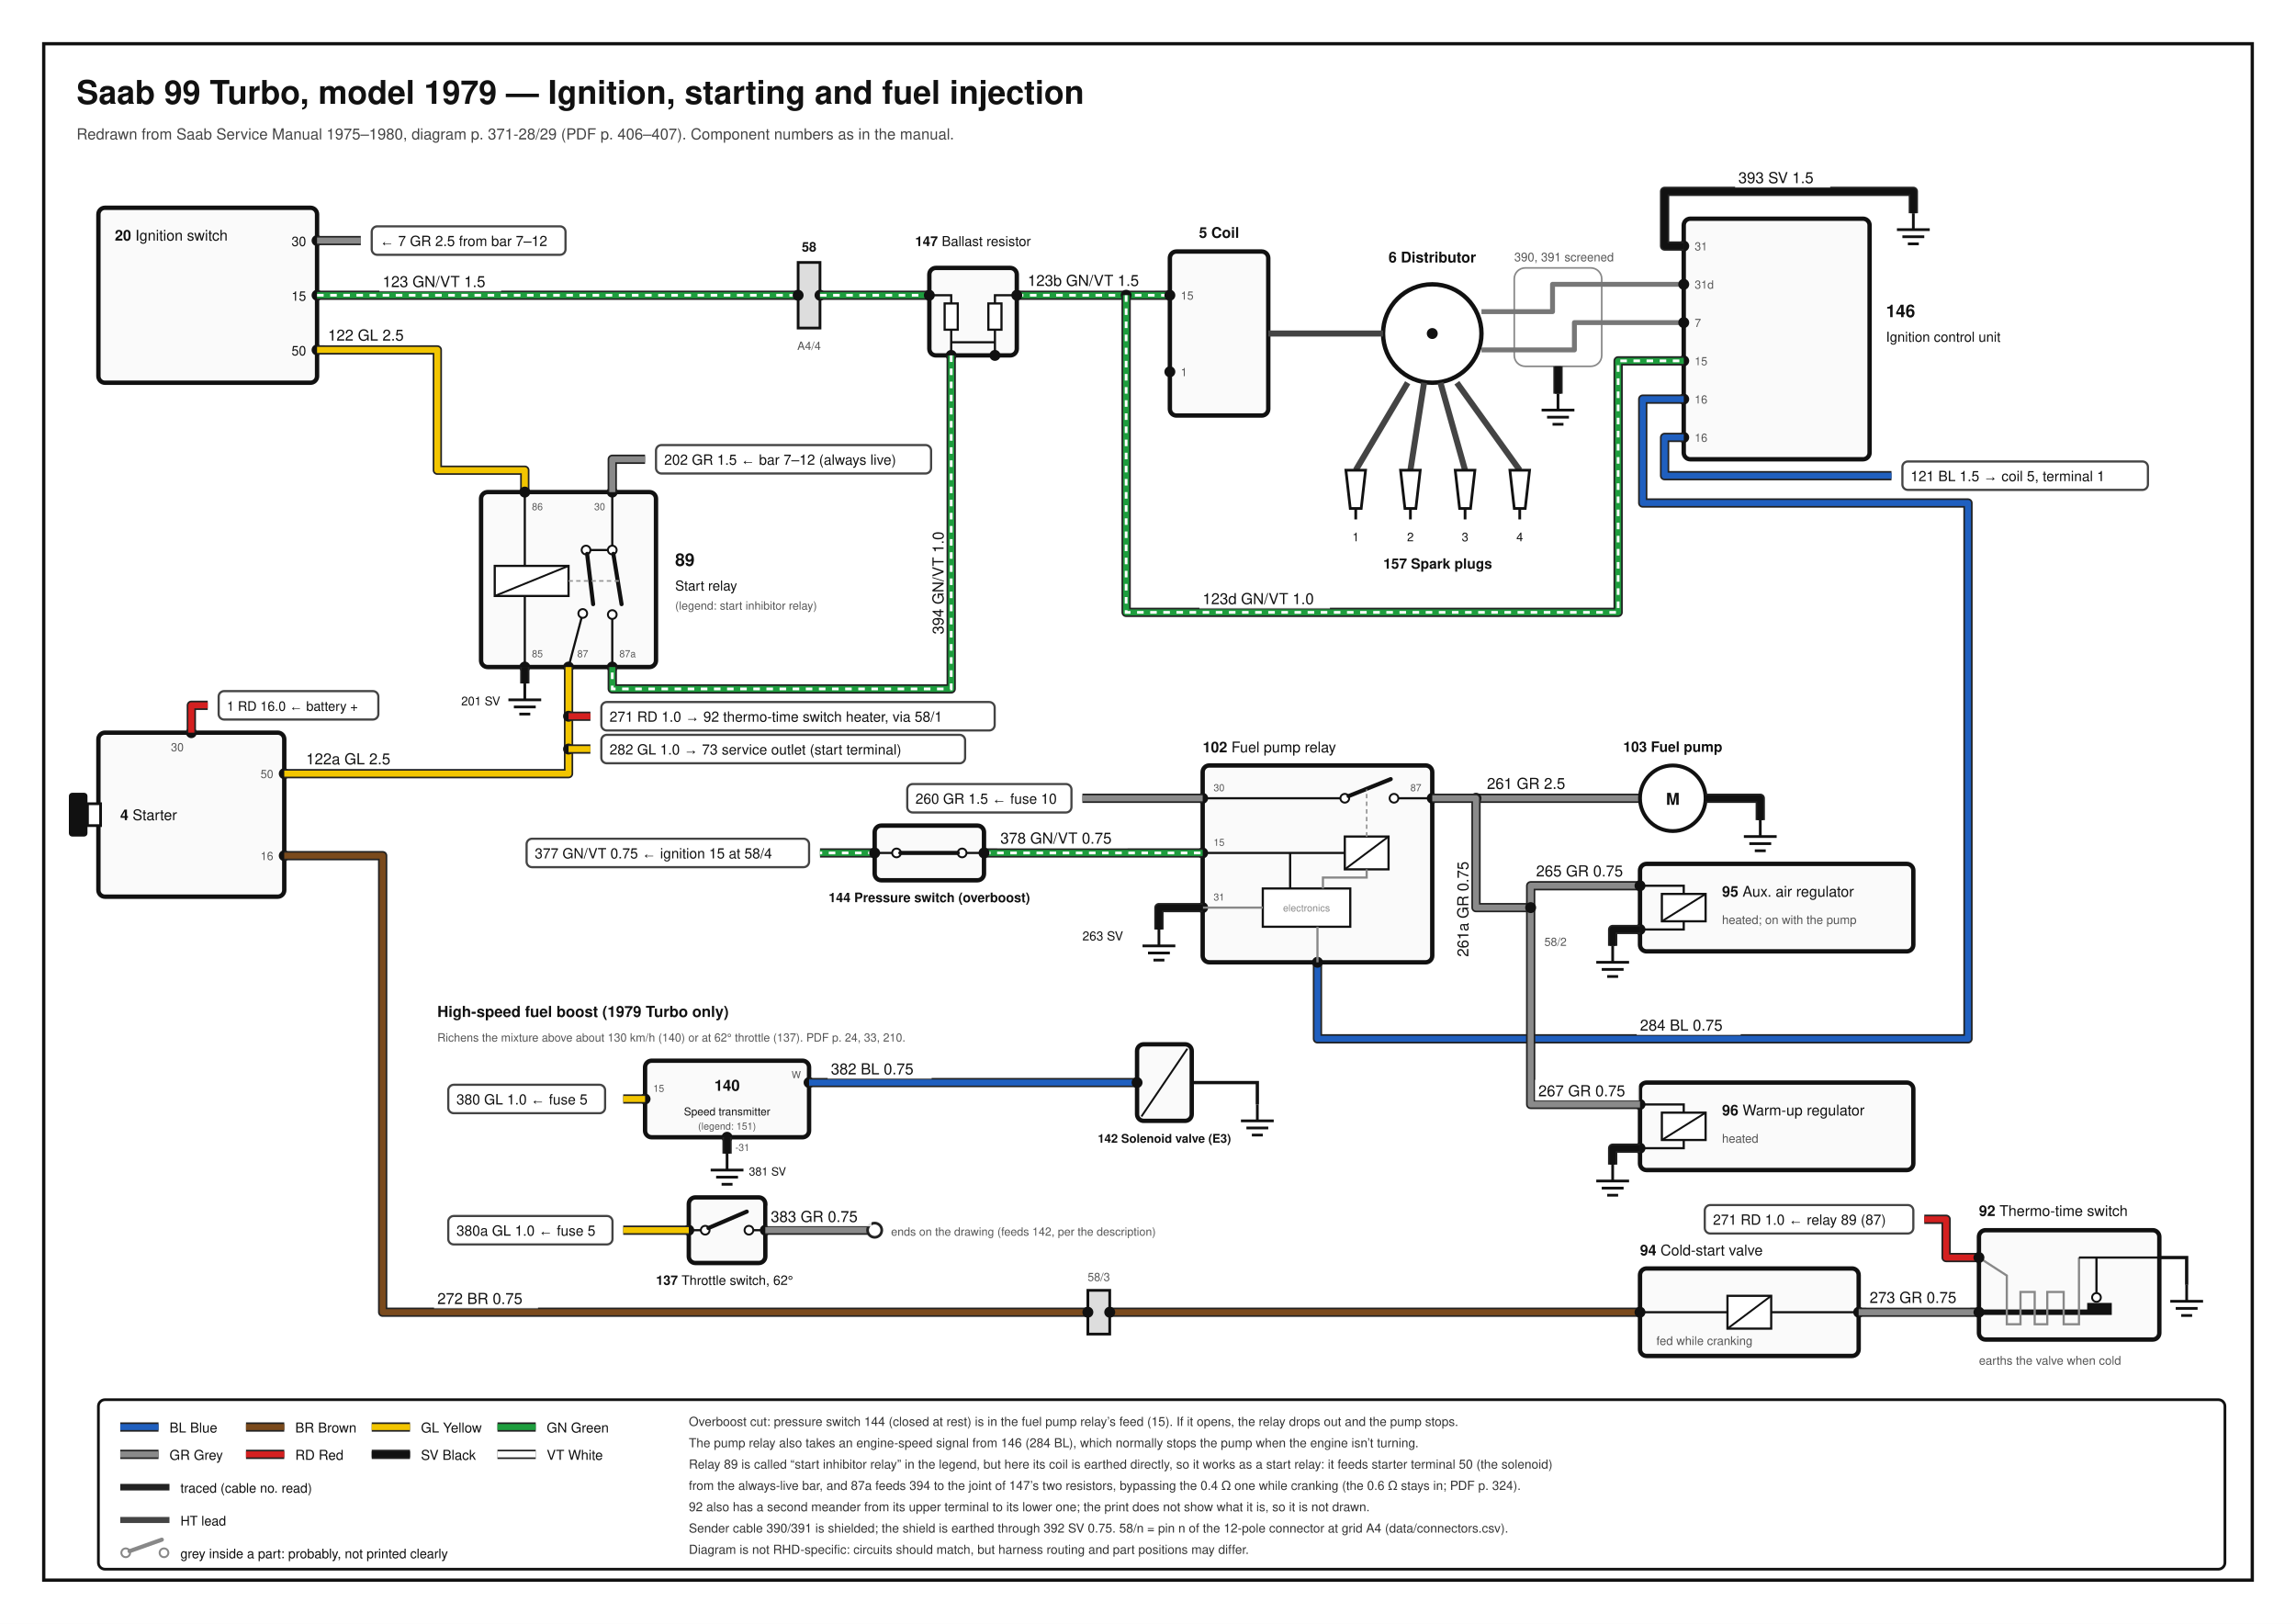
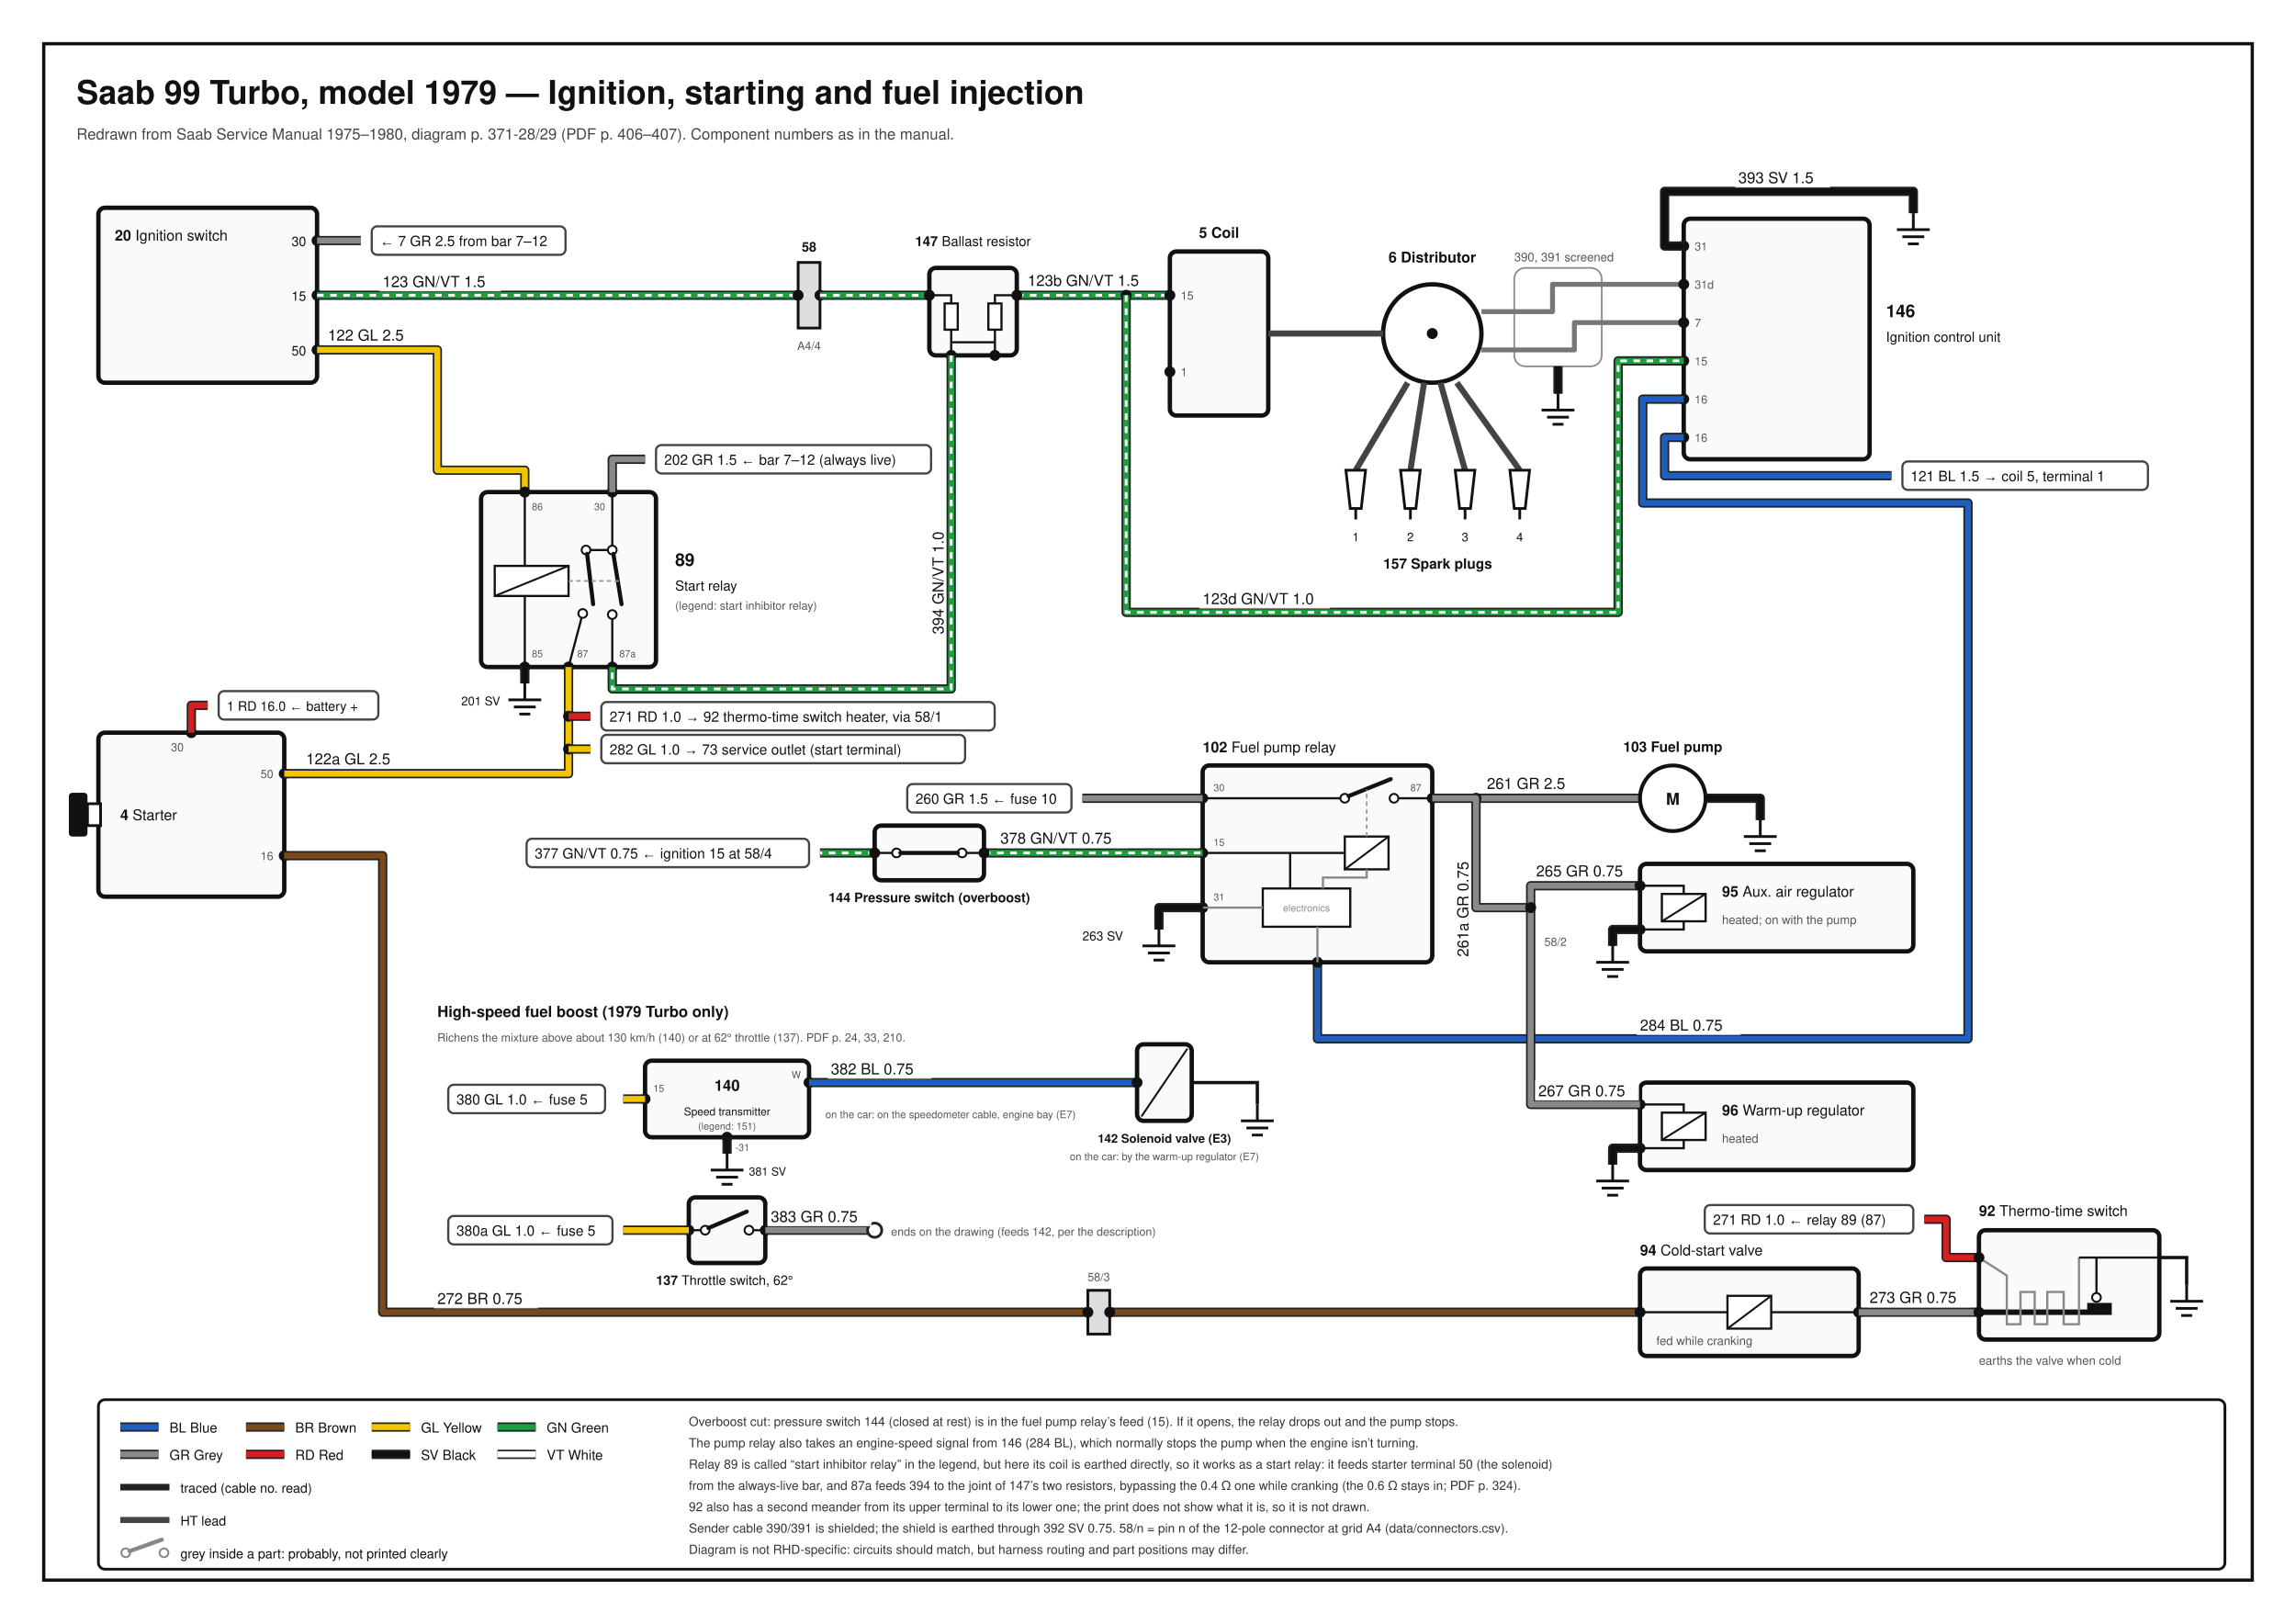
<svg xmlns="http://www.w3.org/2000/svg" width="420mm" height="297mm" viewBox="0 0 420 297" font-family="Helvetica, Arial, sans-serif">
  <rect width="420" height="297" fill="#fff" />
  <rect x="8" y="8" width="404" height="281" fill="none" stroke="#111" stroke-width=".6" />
  <text x="14" y="19" font-size="6" text-anchor="start" font-weight="bold" fill="#111">Saab 99 Turbo, model 1979 — Ignition, starting and fuel injection</text>
  <text x="14" y="25.5" font-size="2.8" text-anchor="start" font-weight="normal" fill="#444">Redrawn from Saab Service Manual 1975–1980, diagram p. 371-28/29 (PDF p. 406–407). Component numbers as in the manual.</text>
  <rect x="18" y="38" width="40" height="32" rx="1.2" fill="#fafafa" stroke="#111" stroke-width="0.8" />
  <text x="21" y="44" font-size="2.7" text-anchor="start" font-weight="normal" fill="#111">
    <tspan font-weight="bold">20</tspan> Ignition switch</text>
  <circle cx="58" cy="44" r="1.0" fill="#111" />
  <text x="56" y="45" font-size="2.4" text-anchor="end" font-weight="normal" fill="#111">30</text>
  <circle cx="58" cy="54" r="1.0" fill="#111" />
  <text x="56" y="55" font-size="2.4" text-anchor="end" font-weight="normal" fill="#111">15</text>
  <circle cx="58" cy="64" r="1.0" fill="#111" />
  <text x="56" y="65" font-size="2.4" text-anchor="end" font-weight="normal" fill="#111">50</text>
  <path d="M58,44 L66,44" fill="none" stroke="#222" stroke-width="1.7" stroke-linejoin="round" />
  <path d="M58,44 L66,44" fill="none" stroke="#8a8a8a" stroke-width="1.1" stroke-linejoin="round" />
  <rect x="68" y="41.4" width="35.448" height="5.2" rx="1" fill="#fff" stroke="#444" stroke-width=".4" />
  <text x="69.5" y="45" font-size="2.6" text-anchor="start" font-weight="normal" fill="#111">
    <tspan font-family="Arial">←</tspan> 7 GR 2.5 from bar 7–12</text>
  <path d="M58,54 L146,54" fill="none" stroke="#222" stroke-width="1.7" stroke-linejoin="round" />
  <path d="M58,54 L146,54" fill="none" stroke="#1e9e3e" stroke-width="1.1" stroke-linejoin="round" />
  <path d="M58,54 L146,54" fill="none" stroke="#ffffff" stroke-width="0.5" stroke-dasharray="1.2 1.2" />
  <rect x="69.4" y="49.5" width="22.26" height="3.8" fill="#fff" opacity=".85" />
  <text x="70" y="52.5" font-size="2.8" text-anchor="start" font-weight="normal" fill="#111">123 GN/VT 1.5</text>
  <path d="M58,64 L80,64 L80,86 L96,86 L96,90" fill="none" stroke="#222" stroke-width="1.7" stroke-linejoin="round" />
  <path d="M58,64 L80,64 L80,86 L96,86 L96,90" fill="none" stroke="#f2c500" stroke-width="1.1" stroke-linejoin="round" />
  <rect x="59.4" y="59.3" width="17.4" height="3.8" fill="#fff" opacity=".85" />
  <text x="60" y="62.3" font-size="2.8" text-anchor="start" font-weight="normal" fill="#111">122 GL 2.5</text>
  <rect x="18" y="134" width="34" height="30" rx="1.2" fill="#fafafa" stroke="#111" stroke-width="0.8" />
  <text x="22" y="150" font-size="2.7" text-anchor="start" font-weight="normal" fill="#111">
    <tspan font-weight="bold">4</tspan> Starter</text>
  <rect x="16" y="147" width="2.4" height="4" fill="#fff" stroke="#111" stroke-width=".5" />
  <rect x="12.6" y="145" width="3.4" height="8" rx=".6" fill="#111" />
  <circle cx="35" cy="134" r="1.0" fill="#111" />
  <text x="33.6" y="137.4" font-size="2.1" text-anchor="end" font-weight="normal" fill="#555">30</text>
  <circle cx="52" cy="141.5" r="1.0" fill="#111" />
  <text x="50" y="142.3" font-size="2.1" text-anchor="end" font-weight="normal" fill="#555">50</text>
  <circle cx="52" cy="156.5" r="1.0" fill="#111" />
  <text x="50" y="157.3" font-size="2.1" text-anchor="end" font-weight="normal" fill="#555">16</text>
  <path d="M35,134 L35,129 L38,129" fill="none" stroke="#222" stroke-width="1.7" stroke-linejoin="round" />
  <path d="M35,134 L35,129 L38,129" fill="none" stroke="#d42020" stroke-width="1.1" stroke-linejoin="round" />
  <rect x="40" y="126.4" width="29.208" height="5.2" rx="1" fill="#fff" stroke="#444" stroke-width=".4" />
  <text x="41.5" y="130" font-size="2.4" text-anchor="start" font-weight="normal" fill="#111">1 RD 16.0 <tspan font-family="Arial">←</tspan> battery +</text>
  <rect x="88" y="90" width="32" height="32" rx="1.2" fill="#fafafa" stroke="#111" stroke-width="0.8" />
  <text x="123.5" y="103.5" font-size="3.2" text-anchor="start" font-weight="bold" fill="#111">89</text>
  <text x="123.5" y="108" font-size="2.5" text-anchor="start" font-weight="normal" fill="#111">Start relay</text>
  <text x="123.5" y="111.5" font-size="2.1" text-anchor="start" font-weight="normal" fill="#555">(legend: start inhibitor relay)</text>
  <circle cx="96" cy="90" r="1.0" fill="#111" />
  <text x="97.3" y="93.3" font-size="1.8" text-anchor="start" font-weight="normal" fill="#555">86</text>
  <circle cx="112" cy="90" r="1.0" fill="#111" />
  <text x="110.7" y="93.3" font-size="1.8" text-anchor="end" font-weight="normal" fill="#555">30</text>
  <circle cx="96" cy="122" r="1.0" fill="#111" />
  <text x="97.3" y="120.2" font-size="1.8" text-anchor="start" font-weight="normal" fill="#555">85</text>
  <circle cx="104" cy="122" r="1.0" fill="#111" />
  <text x="105.6" y="120.2" font-size="1.8" text-anchor="start" font-weight="normal" fill="#555">87</text>
  <circle cx="112" cy="122" r="1.0" fill="#111" />
  <text x="113.3" y="120.2" font-size="1.8" text-anchor="start" font-weight="normal" fill="#555">87a</text>
  <rect x="90.5" y="103.5" width="13.5" height="5.5" fill="#fff" stroke="#111" stroke-width=".4" />
  <path d="M90.5,109 L104,103.5" stroke="#111" stroke-width=".35" />
  <path d="M96,90 L96,103.5" fill="none" stroke="#111" stroke-width=".4" />
  <path d="M96,109 L96,122" fill="none" stroke="#111" stroke-width=".4" />
  <circle cx="107.2" cy="100.6" r=".8" fill="#fff" stroke="#111" stroke-width=".35" />
  <circle cx="112" cy="100.6" r=".8" fill="#fff" stroke="#111" stroke-width=".35" />
  <path d="M112,90 L112,99.8" fill="none" stroke="#111" stroke-width=".4" />
  <path d="M108,100.6 L111.2,100.6" fill="none" stroke="#111" stroke-width=".4" />
  <circle cx="106.6" cy="112.2" r=".8" fill="#fff" stroke="#111" stroke-width=".35" />
  <circle cx="112" cy="112.4" r=".8" fill="#fff" stroke="#111" stroke-width=".35" />
  <path d="M106.39,112.97 L104,122" fill="none" stroke="#111" stroke-width=".4" />
  <path d="M112,113.2 L112,122" fill="none" stroke="#111" stroke-width=".4" />
  <path d="M107.4,101.3 L108.5,110.5" stroke="#111" stroke-width=".75" stroke-linecap="round" />
  <path d="M112.2,101.3 L113.7,110.5" stroke="#111" stroke-width=".75" stroke-linecap="round" />
  <path d="M104,106.25 L113.4,106.25" fill="none" stroke="#999" stroke-width=".3" stroke-dasharray=".8 .6" />
  <path d="M96,122 L96,125" fill="none" stroke="#222" stroke-width="1.7" stroke-linejoin="round" />
  <path d="M96,122 L96,125" fill="none" stroke="#111111" stroke-width="1.1" stroke-linejoin="round" />
  <path d="M96,125 v3 M93,128 h6 M94,129.3 h4 M95,130.6 h2" stroke="#111" stroke-width=".5" fill="none" />
  <text x="91.5" y="129" font-size="2.2" text-anchor="end" font-weight="normal" fill="#111">201 SV</text>
  <path d="M112,90 L112,84 L118,84" fill="none" stroke="#222" stroke-width="1.7" stroke-linejoin="round" />
  <path d="M112,90 L112,84 L118,84" fill="none" stroke="#8a8a8a" stroke-width="1.1" stroke-linejoin="round" />
  <rect x="120" y="81.4" width="50.32" height="5.2" rx="1" fill="#fff" stroke="#444" stroke-width=".4" />
  <text x="121.5" y="85" font-size="2.6" text-anchor="start" font-weight="normal" fill="#111">202 GR 1.5 <tspan font-family="Arial">←</tspan> bar 7–12 (always live)</text>
  <path d="M104,122 L104,141.5 L52,141.5" fill="none" stroke="#222" stroke-width="1.7" stroke-linejoin="round" />
  <path d="M104,122 L104,141.5 L52,141.5" fill="none" stroke="#f2c500" stroke-width="1.1" stroke-linejoin="round" />
  <rect x="55.4" y="136.8" width="19.02" height="3.8" fill="#fff" opacity=".85" />
  <text x="56" y="139.8" font-size="2.8" text-anchor="start" font-weight="normal" fill="#111">122a GL 2.5</text>
  <circle cx="104" cy="131" r="1.0" fill="#111" />
  <circle cx="104" cy="137" r="1.0" fill="#111" />
  <path d="M104,131 L108,131" fill="none" stroke="#222" stroke-width="1.7" stroke-linejoin="round" />
  <path d="M104,131 L108,131" fill="none" stroke="#d42020" stroke-width="1.1" stroke-linejoin="round" />
  <rect x="110" y="128.4" width="71.952" height="5.2" rx="1" fill="#fff" stroke="#444" stroke-width=".4" />
  <text x="111.5" y="132" font-size="2.6" text-anchor="start" font-weight="normal" fill="#111">271 RD 1.0 <tspan font-family="Arial">→</tspan> 92 thermo-time switch heater, via 58/1</text>
  <path d="M104,137 L108,137" fill="none" stroke="#222" stroke-width="1.7" stroke-linejoin="round" />
  <path d="M104,137 L108,137" fill="none" stroke="#f2c500" stroke-width="1.1" stroke-linejoin="round" />
  <rect x="110" y="134.4" width="66.544" height="5.2" rx="1" fill="#fff" stroke="#444" stroke-width=".4" />
  <text x="111.5" y="138" font-size="2.6" text-anchor="start" font-weight="normal" fill="#111">282 GL 1.0 <tspan font-family="Arial">→</tspan> 73 service outlet (start terminal)</text>
  <path d="M362,230 L356,230 L356,223 L352,223" fill="none" stroke="#222" stroke-width="1.7" stroke-linejoin="round" />
  <path d="M362,230 L356,230 L356,223 L352,223" fill="none" stroke="#d42020" stroke-width="1.1" stroke-linejoin="round" />
  <rect x="311.848" y="220.4" width="38.152" height="5.2" rx="1" fill="#fff" stroke="#444" stroke-width=".4" />
  <text x="313.348" y="224" font-size="2.6" text-anchor="start" font-weight="normal" fill="#111">271 RD 1.0 <tspan font-family="Arial">←</tspan> relay 89 (87)</text>
  <path d="M52,156.5 L70,156.5 L70,240 L300,240" fill="none" stroke="#222" stroke-width="1.7" stroke-linejoin="round" />
  <path d="M52,156.5 L70,156.5 L70,240 L300,240" fill="none" stroke="#7a4a1c" stroke-width="1.1" stroke-linejoin="round" />
  <rect x="79.4" y="235.5" width="19.02" height="3.8" fill="#fff" opacity=".85" />
  <text x="80" y="238.5" font-size="2.8" text-anchor="start" font-weight="normal" fill="#111">272 BR 0.75</text>
  <rect x="199" y="236" width="4" height="8" fill="#ddd" stroke="#111" stroke-width=".5" />
  <circle cx="199" cy="240" r="1.0" fill="#111" />
  <circle cx="203" cy="240" r="1.0" fill="#111" />
  <text x="201" y="234.3" font-size="2.1" text-anchor="middle" font-weight="normal" fill="#555">58/3</text>
  <rect x="146" y="48" width="4" height="12" fill="#ddd" stroke="#111" stroke-width=".5" />
  <circle cx="146" cy="54" r="1.0" fill="#111" />
  <circle cx="150" cy="54" r="1.0" fill="#111" />
  <text x="148" y="46" font-size="2.4" text-anchor="middle" font-weight="bold" fill="#111">58</text>
  <text x="148" y="64" font-size="2.1" text-anchor="middle" font-weight="normal" fill="#555">A4/4</text>
  <path d="M150,54 L170,54" fill="none" stroke="#222" stroke-width="1.7" stroke-linejoin="round" />
  <path d="M150,54 L170,54" fill="none" stroke="#1e9e3e" stroke-width="1.1" stroke-linejoin="round" />
  <path d="M150,54 L170,54" fill="none" stroke="#ffffff" stroke-width="0.5" stroke-dasharray="1.2 1.2" />
  <rect x="170" y="49" width="16" height="16" rx="1.2" fill="#fafafa" stroke="#111" stroke-width="0.8" />
  <text x="167.4" y="45" font-size="2.5" text-anchor="start" font-weight="normal" fill="#111">
    <tspan font-weight="bold">147</tspan> Ballast resistor</text>
  <circle cx="174" cy="65" r="1.0" fill="#111" />
  <rect x="172.8" y="55.5" width="2.4" height="4.8" fill="#fff" stroke="#111" stroke-width=".4" />
  <path d="M174,60.3 L174,65" fill="none" stroke="#111" stroke-width=".4" />
  <circle cx="182" cy="65" r="1.0" fill="#111" />
  <rect x="180.8" y="55.5" width="2.4" height="4.8" fill="#fff" stroke="#111" stroke-width=".4" />
  <path d="M182,60.3 L182,65" fill="none" stroke="#111" stroke-width=".4" />
  <path d="M170,54 L174,54 L174,55.5" fill="none" stroke="#111" stroke-width=".4" />
  <path d="M186,54 L182,54 L182,55.5" fill="none" stroke="#111" stroke-width=".4" />
  <path d="M174,62.6 L182,62.6" fill="none" stroke="#111" stroke-width=".4" />
  <path d="M186,54 L214,54" fill="none" stroke="#222" stroke-width="1.7" stroke-linejoin="round" />
  <path d="M186,54 L214,54" fill="none" stroke="#1e9e3e" stroke-width="1.1" stroke-linejoin="round" />
  <path d="M186,54 L214,54" fill="none" stroke="#ffffff" stroke-width="0.5" stroke-dasharray="1.2 1.2" />
  <rect x="187.4" y="49.3" width="23.88" height="3.8" fill="#fff" opacity=".85" />
  <text x="188" y="52.3" font-size="2.8" text-anchor="start" font-weight="normal" fill="#111">123b GN/VT 1.5</text>
  <circle cx="206" cy="54" r="1.0" fill="#111" />
  <circle cx="170" cy="54" r="1.0" fill="#111" />
  <circle cx="186" cy="54" r="1.0" fill="#111" />
  <path d="M174,65 L174,126 L112,126 L112,122" fill="none" stroke="#222" stroke-width="1.7" stroke-linejoin="round" />
  <path d="M174,65 L174,126 L112,126 L112,122" fill="none" stroke="#1e9e3e" stroke-width="1.1" stroke-linejoin="round" />
  <path d="M174,65 L174,126 L112,126 L112,122" fill="none" stroke="#ffffff" stroke-width="0.5" stroke-dasharray="1.2 1.2" />
  <text x="172.6" y="116" font-size="2.8" text-anchor="start" font-weight="normal" fill="#111" transform="rotate(-90 172.6 116)">394 GN/VT 1.0</text>
  <rect x="214" y="46" width="18" height="30" rx="1.2" fill="#fafafa" stroke="#111" stroke-width="0.8" />
  <text x="223" y="43.5" font-size="2.7" text-anchor="middle" font-weight="bold" fill="#111">5 Coil</text>
  <circle cx="214" cy="54" r="1.0" fill="#111" />
  <text x="216" y="54.8" font-size="2.1" text-anchor="start" font-weight="normal" fill="#555">15</text>
  <circle cx="214" cy="68" r="1.0" fill="#111" />
  <text x="216" y="68.8" font-size="2.1" text-anchor="start" font-weight="normal" fill="#555">1</text>
  <circle cx="262" cy="61" r="9" fill="#fff" stroke="#111" stroke-width=".8" />
  <circle cx="262" cy="61" r="1" fill="#111" />
  <text x="262" y="48" font-size="2.7" text-anchor="middle" font-weight="bold" fill="#111">6 Distributor</text>
  <path d="M232,61 L253,61" fill="none" stroke="#444" stroke-width="1.1" stroke-linejoin="round" />
  <path d="M257.5,70 L248,86" fill="none" stroke="#444" stroke-width="1.1" stroke-linejoin="round" />
  <path d="M246.2,86 h3.6 l-0.8,7 h-2 z" fill="#fff" stroke="#111" stroke-width=".5" />
  <path d="M248,93 v2" stroke="#111" stroke-width=".5" />
  <text x="248" y="99" font-size="2.2" text-anchor="middle" font-weight="normal" fill="#111">1</text>
  <path d="M260.5,70 L258,86" fill="none" stroke="#444" stroke-width="1.1" stroke-linejoin="round" />
  <path d="M256.2,86 h3.6 l-0.8,7 h-2 z" fill="#fff" stroke="#111" stroke-width=".5" />
  <path d="M258,93 v2" stroke="#111" stroke-width=".5" />
  <text x="258" y="99" font-size="2.2" text-anchor="middle" font-weight="normal" fill="#111">2</text>
  <path d="M263.5,70 L268,86" fill="none" stroke="#444" stroke-width="1.1" stroke-linejoin="round" />
  <path d="M266.2,86 h3.6 l-0.8,7 h-2 z" fill="#fff" stroke="#111" stroke-width=".5" />
  <path d="M268,93 v2" stroke="#111" stroke-width=".5" />
  <text x="268" y="99" font-size="2.2" text-anchor="middle" font-weight="normal" fill="#111">3</text>
  <path d="M266.5,70 L278,86" fill="none" stroke="#444" stroke-width="1.1" stroke-linejoin="round" />
  <path d="M276.2,86 h3.6 l-0.8,7 h-2 z" fill="#fff" stroke="#111" stroke-width=".5" />
  <path d="M278,93 v2" stroke="#111" stroke-width=".5" />
  <text x="278" y="99" font-size="2.2" text-anchor="middle" font-weight="normal" fill="#111">4</text>
  <text x="263" y="104" font-size="2.6" text-anchor="middle" font-weight="bold" fill="#111">157 Spark plugs</text>
  <rect x="277" y="49" width="16" height="18" rx="2" fill="none" stroke="#888" stroke-width=".3" />
  <path d="M271,57 L284,57 L284,52 L308,52" fill="none" stroke="#777" stroke-width="0.9" stroke-linejoin="round" />
  <text x="277" y="47.8" font-size="2.2" text-anchor="start" font-weight="normal" fill="#555">390, 391 screened</text>
  <path d="M271,64 L288,64 L288,59 L308,59" fill="none" stroke="#777" stroke-width="0.9" stroke-linejoin="round" />
  <path d="M285,67 L285,72" fill="none" stroke="#222" stroke-width="1.7" stroke-linejoin="round" />
  <path d="M285,67 L285,72" fill="none" stroke="#111111" stroke-width="1.1" stroke-linejoin="round" />
  <path d="M285,72 v3 M282,75 h6 M283,76.3 h4 M284,77.6 h2" stroke="#111" stroke-width=".5" fill="none" />
  <rect x="308" y="40" width="34" height="44" rx="1.2" fill="#fafafa" stroke="#111" stroke-width="0.8" />
  <text x="345" y="58" font-size="3.2" text-anchor="start" font-weight="bold" fill="#111">146</text>
  <text x="345" y="62.5" font-size="2.5" text-anchor="start" font-weight="normal" fill="#111">Ignition control unit</text>
  <circle cx="308" cy="45" r="1.0" fill="#111" />
  <text x="310" y="45.8" font-size="2.1" text-anchor="start" font-weight="normal" fill="#555">31</text>
  <circle cx="308" cy="52" r="1.0" fill="#111" />
  <text x="310" y="52.8" font-size="2.1" text-anchor="start" font-weight="normal" fill="#555">31d</text>
  <circle cx="308" cy="59" r="1.0" fill="#111" />
  <text x="310" y="59.8" font-size="2.1" text-anchor="start" font-weight="normal" fill="#555">7</text>
  <circle cx="308" cy="66" r="1.0" fill="#111" />
  <text x="310" y="66.8" font-size="2.1" text-anchor="start" font-weight="normal" fill="#555">15</text>
  <circle cx="308" cy="73" r="1.0" fill="#111" />
  <text x="310" y="73.8" font-size="2.1" text-anchor="start" font-weight="normal" fill="#555">16</text>
  <circle cx="308" cy="80" r="1.0" fill="#111" />
  <text x="310" y="80.8" font-size="2.1" text-anchor="start" font-weight="normal" fill="#555">16</text>
  <path d="M308,45 L304.5,45 L304.5,35 L350,35 L350,39" fill="none" stroke="#222" stroke-width="1.7" stroke-linejoin="round" />
  <path d="M308,45 L304.5,45 L304.5,35 L350,35 L350,39" fill="none" stroke="#111111" stroke-width="1.1" stroke-linejoin="round" />
  <rect x="317.4" y="30.5" width="17.4" height="3.8" fill="#fff" opacity=".85" />
  <text x="318" y="33.5" font-size="2.8" text-anchor="start" font-weight="normal" fill="#111">393 SV 1.5</text>
  <path d="M350,39 v3 M347,42 h6 M348,43.3 h4 M349,44.6 h2" stroke="#111" stroke-width=".5" fill="none" />
  <path d="M206,54 L206,112 L296,112 L296,66 L308,66" fill="none" stroke="#222" stroke-width="1.7" stroke-linejoin="round" />
  <path d="M206,54 L206,112 L296,112 L296,66 L308,66" fill="none" stroke="#1e9e3e" stroke-width="1.1" stroke-linejoin="round" />
  <path d="M206,54 L206,112 L296,112 L296,66 L308,66" fill="none" stroke="#ffffff" stroke-width="0.5" stroke-dasharray="1.2 1.2" />
  <rect x="219.4" y="107.5" width="23.88" height="3.8" fill="#fff" opacity=".85" />
  <text x="220" y="110.5" font-size="2.8" text-anchor="start" font-weight="normal" fill="#111">123d GN/VT 1.0</text>
  <path d="M308,80 L304.5,80 L304.5,87 L346,87" fill="none" stroke="#222" stroke-width="1.7" stroke-linejoin="round" />
  <path d="M308,80 L304.5,80 L304.5,87 L346,87" fill="none" stroke="#1f5fbf" stroke-width="1.1" stroke-linejoin="round" />
  <rect x="348" y="84.4" width="44.912" height="5.2" rx="1" fill="#fff" stroke="#444" stroke-width=".4" />
  <text x="349.5" y="88" font-size="2.6" text-anchor="start" font-weight="normal" fill="#111">121 BL 1.5 <tspan font-family="Arial">→</tspan> coil 5, terminal 1</text>
  <path d="M308,73 L300.5,73 L300.5,92 L360,92 L360,190 L241,190 L241,176" fill="none" stroke="#222" stroke-width="1.7" stroke-linejoin="round" />
  <path d="M308,73 L300.5,73 L300.5,92 L360,92 L360,190 L241,190 L241,176" fill="none" stroke="#1f5fbf" stroke-width="1.1" stroke-linejoin="round" />
  <rect x="299.4" y="185.5" width="19.02" height="3.8" fill="#fff" opacity=".85" />
  <text x="300" y="188.5" font-size="2.8" text-anchor="start" font-weight="normal" fill="#111">284 BL 0.75</text>
  <rect x="220" y="140" width="42" height="36" rx="1.2" fill="#fafafa" stroke="#111" stroke-width="0.8" />
  <text x="220" y="137.6" font-size="2.7" text-anchor="start" font-weight="normal" fill="#111">
    <tspan font-weight="bold">102</tspan> Fuel pump relay</text>
  <circle cx="220" cy="146" r="1.0" fill="#111" />
  <text x="222" y="144.7" font-size="1.8" text-anchor="start" font-weight="normal" fill="#555">30</text>
  <circle cx="220" cy="156" r="1.0" fill="#111" />
  <text x="222" y="154.7" font-size="1.8" text-anchor="start" font-weight="normal" fill="#555">15</text>
  <circle cx="220" cy="166" r="1.0" fill="#111" />
  <text x="222" y="164.7" font-size="1.8" text-anchor="start" font-weight="normal" fill="#555">31</text>
  <circle cx="262" cy="146" r="1.0" fill="#111" />
  <text x="260" y="144.7" font-size="1.8" text-anchor="end" font-weight="normal" fill="#555">87</text>
  <circle cx="241" cy="176" r="1.0" fill="#111" />
  <path d="M220,146 L245.2,146" fill="none" stroke="#111" stroke-width=".4" />
  <circle cx="246" cy="146" r=".8" fill="#fff" stroke="#111" stroke-width=".35" />
  <circle cx="255" cy="146" r=".8" fill="#fff" stroke="#111" stroke-width=".35" />
  <path d="M255.8,146 L262,146" fill="none" stroke="#111" stroke-width=".4" />
  <path d="M246.7,145.6 L254.4,142.5" stroke="#111" stroke-width=".75" stroke-linecap="round" />
  <rect x="246" y="153" width="8" height="6" fill="#fff" stroke="#111" stroke-width=".4" />
  <path d="M246,159 L254,153" stroke="#111" stroke-width=".35" />
  <path d="M220,156 L246,156" fill="none" stroke="#111" stroke-width=".4" />
  <path d="M250,153 L250,144.4" fill="none" stroke="#999" stroke-width=".3" stroke-dasharray=".8 .6" />
  <rect x="231" y="162.5" width="16" height="7" fill="#fff" stroke="#111" stroke-width=".4" />
  <text x="239.0" y="166.7" font-size="1.8" text-anchor="middle" font-weight="normal" fill="#888">electronics</text>
  <path d="M236,156 L236,162.5" fill="none" stroke="#111" stroke-width=".4" />
  <path d="M220,166 L231,166" fill="none" stroke="#888" stroke-width=".4" />
  <path d="M250,159 L250,160.5 L242,160.5 L242,162.5" fill="none" stroke="#888" stroke-width=".4" />
  <path d="M241,169.5 L241,176" fill="none" stroke="#888" stroke-width=".4" />
  <path d="M220,146 L198,146" fill="none" stroke="#222" stroke-width="1.7" stroke-linejoin="round" />
  <path d="M220,146 L198,146" fill="none" stroke="#8a8a8a" stroke-width="1.1" stroke-linejoin="round" />
  <rect x="165.96" y="143.4" width="30.04" height="5.2" rx="1" fill="#fff" stroke="#444" stroke-width=".4" />
  <text x="167.46" y="147" font-size="2.6" text-anchor="start" font-weight="normal" fill="#111">260 GR 1.5 <tspan font-family="Arial">←</tspan> fuse 10</text>
  <rect x="160" y="151" width="20" height="10" rx="1.2" fill="#fafafa" stroke="#111" stroke-width="0.8" />
  <path d="M160,156 L163.2,156" fill="none" stroke="#111" stroke-width=".4" />
  <path d="M176.8,156 L180,156" fill="none" stroke="#111" stroke-width=".4" />
  <circle cx="164" cy="156" r=".8" fill="#fff" stroke="#111" stroke-width=".35" />
  <circle cx="176" cy="156" r=".8" fill="#fff" stroke="#111" stroke-width=".35" />
  <path d="M164.7,156 L175.2,156" stroke="#111" stroke-width=".75" stroke-linecap="round" />
  <text x="170" y="165" font-size="2.4" text-anchor="middle" font-weight="bold" fill="#111">144 Pressure switch (overboost)</text>
  <path d="M180,156 L220,156" fill="none" stroke="#222" stroke-width="1.7" stroke-linejoin="round" />
  <path d="M180,156 L220,156" fill="none" stroke="#1e9e3e" stroke-width="1.1" stroke-linejoin="round" />
  <path d="M180,156 L220,156" fill="none" stroke="#ffffff" stroke-width="0.5" stroke-dasharray="1.2 1.2" />
  <rect x="182.4" y="151.3" width="23.88" height="3.8" fill="#fff" opacity=".85" />
  <text x="183" y="154.3" font-size="2.8" text-anchor="start" font-weight="normal" fill="#111">378 GN/VT 0.75</text>
  <path d="M160,156 L150,156" fill="none" stroke="#222" stroke-width="1.7" stroke-linejoin="round" />
  <path d="M160,156 L150,156" fill="none" stroke="#1e9e3e" stroke-width="1.1" stroke-linejoin="round" />
  <path d="M160,156 L150,156" fill="none" stroke="#ffffff" stroke-width="0.5" stroke-dasharray="1.2 1.2" />
  <rect x="96.328" y="153.4" width="51.672" height="5.2" rx="1" fill="#fff" stroke="#444" stroke-width=".4" />
  <text x="97.828" y="157" font-size="2.6" text-anchor="start" font-weight="normal" fill="#111">377 GN/VT 0.75 <tspan font-family="Arial">←</tspan> ignition 15 at 58/4</text>
  <circle cx="160" cy="156" r="1.0" fill="#111" />
  <circle cx="180" cy="156" r="1.0" fill="#111" />
  <path d="M220,166 L212,166 L212,170" fill="none" stroke="#222" stroke-width="1.7" stroke-linejoin="round" />
  <path d="M220,166 L212,166 L212,170" fill="none" stroke="#111111" stroke-width="1.1" stroke-linejoin="round" />
  <path d="M212,170 v3 M209,173 h6 M210,174.3 h4 M211,175.6 h2" stroke="#111" stroke-width=".5" fill="none" />
  <text x="198" y="172" font-size="2.3" text-anchor="start" font-weight="normal" fill="#111">263 SV</text>
  <path d="M270,146 L300,146" fill="none" stroke="#222" stroke-width="1.7" stroke-linejoin="round" />
  <path d="M270,146 L300,146" fill="none" stroke="#8a8a8a" stroke-width="1.1" stroke-linejoin="round" />
  <rect x="271.4" y="141.3" width="17.4" height="3.8" fill="#fff" opacity=".85" />
  <text x="272" y="144.3" font-size="2.8" text-anchor="start" font-weight="normal" fill="#111">261 GR 2.5</text>
  <circle cx="270" cy="146" r="1.0" fill="#111" />
  <circle cx="306" cy="146" r="6" fill="#fff" stroke="#111" stroke-width=".7" />
  <text x="306" y="147.2" font-size="3" text-anchor="middle" font-weight="bold" fill="#111">M</text>
  <text x="306" y="137.5" font-size="2.6" text-anchor="middle" font-weight="bold" fill="#111">103 Fuel pump</text>
  <path d="M312,146 L322,146 L322,150" fill="none" stroke="#222" stroke-width="1.7" stroke-linejoin="round" />
  <path d="M312,146 L322,146 L322,150" fill="none" stroke="#111111" stroke-width="1.1" stroke-linejoin="round" />
  <path d="M322,150 v3 M319,153 h6 M320,154.3 h4 M321,155.6 h2" stroke="#111" stroke-width=".5" fill="none" />
  <path d="M262,146 L270,146 L270,166 L280,166" fill="none" stroke="#222" stroke-width="1.7" stroke-linejoin="round" />
  <path d="M262,146 L270,146 L270,166 L280,166" fill="none" stroke="#8a8a8a" stroke-width="1.1" stroke-linejoin="round" />
  <text x="268.6" y="175" font-size="2.8" text-anchor="start" font-weight="normal" fill="#111" transform="rotate(-90 268.6 175)">261a GR 0.75</text>
  <path d="M280,166 L280,162 L300,162" fill="none" stroke="#222" stroke-width="1.7" stroke-linejoin="round" />
  <path d="M280,166 L280,162 L300,162" fill="none" stroke="#8a8a8a" stroke-width="1.1" stroke-linejoin="round" />
  <rect x="280.4" y="157.3" width="19.02" height="3.8" fill="#fff" opacity=".85" />
  <text x="281" y="160.3" font-size="2.8" text-anchor="start" font-weight="normal" fill="#111">265 GR 0.75</text>
  <rect x="300" y="158" width="50" height="16" rx="1.2" fill="#fafafa" stroke="#111" stroke-width="0.8" />
  <circle cx="300" cy="162" r="1.0" fill="#111" />
  <circle cx="300" cy="170" r="1.0" fill="#111" />
  <rect x="304" y="163.5" width="8" height="5" fill="#fff" stroke="#111" stroke-width=".4" />
  <path d="M304,168.5 L312,163.5" stroke="#111" stroke-width=".35" />
  <path d="M300,162 L308,162 L308,163.5" fill="none" stroke="#111" stroke-width=".4" />
  <path d="M300,170 L308,170 L308,168.5" fill="none" stroke="#111" stroke-width=".4" />
  <text x="315" y="164" font-size="2.7" text-anchor="start" font-weight="normal" fill="#111">
    <tspan font-weight="bold">95</tspan> Aux. air regulator</text>
  <text x="315" y="169" font-size="2.2" text-anchor="start" font-weight="normal" fill="#555">heated; on with the pump</text>
  <path d="M300,170 L295,170 L295,173" fill="none" stroke="#222" stroke-width="1.7" stroke-linejoin="round" />
  <path d="M300,170 L295,170 L295,173" fill="none" stroke="#111111" stroke-width="1.1" stroke-linejoin="round" />
  <path d="M295,173 v3 M292,176 h6 M293,177.3 h4 M294,178.6 h2" stroke="#111" stroke-width=".5" fill="none" />
  <rect x="300" y="198" width="50" height="16" rx="1.2" fill="#fafafa" stroke="#111" stroke-width="0.8" />
  <circle cx="300" cy="202" r="1.0" fill="#111" />
  <circle cx="300" cy="210" r="1.0" fill="#111" />
  <rect x="304" y="203.5" width="8" height="5" fill="#fff" stroke="#111" stroke-width=".4" />
  <path d="M304,208.5 L312,203.5" stroke="#111" stroke-width=".35" />
  <path d="M300,202 L308,202 L308,203.5" fill="none" stroke="#111" stroke-width=".4" />
  <path d="M300,210 L308,210 L308,208.5" fill="none" stroke="#111" stroke-width=".4" />
  <text x="315" y="204" font-size="2.7" text-anchor="start" font-weight="normal" fill="#111">
    <tspan font-weight="bold">96</tspan> Warm-up regulator</text>
  <text x="315" y="209" font-size="2.2" text-anchor="start" font-weight="normal" fill="#555">heated</text>
  <path d="M300,202 L280,202 L280,166" fill="none" stroke="#222" stroke-width="1.7" stroke-linejoin="round" />
  <path d="M300,202 L280,202 L280,166" fill="none" stroke="#8a8a8a" stroke-width="1.1" stroke-linejoin="round" />
  <rect x="280.8" y="197.5" width="19.02" height="3.8" fill="#fff" opacity=".85" />
  <text x="281.4" y="200.5" font-size="2.8" text-anchor="start" font-weight="normal" fill="#111">267 GR 0.75</text>
  <text x="282.5" y="173" font-size="2.1" text-anchor="start" font-weight="normal" fill="#555">58/2</text>
  <circle cx="280" cy="166" r="1.0" fill="#111" />
  <path d="M300,210 L295,210 L295,213" fill="none" stroke="#222" stroke-width="1.7" stroke-linejoin="round" />
  <path d="M300,210 L295,210 L295,213" fill="none" stroke="#111111" stroke-width="1.1" stroke-linejoin="round" />
  <path d="M295,213 v3 M292,216 h6 M293,217.3 h4 M294,218.6 h2" stroke="#111" stroke-width=".5" fill="none" />
  <rect x="300" y="232" width="40" height="16" rx="1.2" fill="#fafafa" stroke="#111" stroke-width="0.8" />
  <text x="300" y="229.6" font-size="2.7" text-anchor="start" font-weight="normal" fill="#111">
    <tspan font-weight="bold">94</tspan> Cold-start valve</text>
  <text x="303" y="246" font-size="2.2" text-anchor="start" font-weight="normal" fill="#555">fed while cranking</text>
  <rect x="316" y="237" width="8" height="6" fill="#fff" stroke="#111" stroke-width=".4" />
  <path d="M316,243 L324,237" stroke="#111" stroke-width=".35" />
  <path d="M300,240 L316,240" fill="none" stroke="#111" stroke-width=".4" />
  <path d="M324,240 L340,240" fill="none" stroke="#111" stroke-width=".4" />
  <circle cx="300" cy="240" r="1.0" fill="#111" />
  <circle cx="340" cy="240" r="1.0" fill="#111" />
  <path d="M340,240 L362,240" fill="none" stroke="#222" stroke-width="1.7" stroke-linejoin="round" />
  <path d="M340,240 L362,240" fill="none" stroke="#8a8a8a" stroke-width="1.1" stroke-linejoin="round" />
  <rect x="341.4" y="235.3" width="19.02" height="3.8" fill="#fff" opacity=".85" />
  <text x="342" y="238.3" font-size="2.8" text-anchor="start" font-weight="normal" fill="#111">273 GR 0.75</text>
  <rect x="362" y="225" width="33" height="20" rx="1.2" fill="#fafafa" stroke="#111" stroke-width="0.8" />
  <text x="362" y="222.4" font-size="2.7" text-anchor="start" font-weight="normal" fill="#111">
    <tspan font-weight="bold">92</tspan> Thermo-time switch</text>
  <text x="362" y="249.6" font-size="2.2" text-anchor="start" font-weight="normal" fill="#555">earths the valve when cold</text>
  <path d="M362,239.5 H381.8 V238.3 H386.3 V240.5 H362 Z" fill="#111" />
  <path d="M380.3,230 L380.3,242.2 L377.5,242.2 L377.5,236.3 L374.5,236.3 L374.5,242.2 L372.2,242.2 L372.2,236.3 L369.6,236.3 L369.6,242.2 L367.1,242.2 L367.1,233.3 L362,230" fill="none" stroke="#888" stroke-width=".4" />
  <path d="M395,230 L380.3,230" fill="none" stroke="#111" stroke-width=".4" />
  <path d="M383.5,230 L383.5,236.5" fill="none" stroke="#111" stroke-width=".4" />
  <circle cx="383.5" cy="237.3" r=".8" fill="#fff" stroke="#111" stroke-width=".35" />
  <circle cx="362" cy="230" r="1.0" fill="#111" />
  <circle cx="362" cy="240" r="1.0" fill="#111" />
  <path d="M395,230 h5 v5" stroke="#111" stroke-width=".6" fill="none" />
  <path d="M400,235 v3 M397,238 h6 M398,239.3 h4 M399,240.6 h2" stroke="#111" stroke-width=".5" fill="none" />
  <text x="80" y="186" font-size="2.8" text-anchor="start" font-weight="bold" fill="#111">High-speed fuel boost (1979 Turbo only)</text>
  <text x="80" y="190.5" font-size="2.1" text-anchor="start" font-weight="normal" fill="#555">Richens the mixture above about 130 km/h (140) or at 62° throttle (137). PDF p. 24, 33, 210.</text>
  <rect x="118" y="194" width="30" height="14" rx="1.2" fill="#fafafa" stroke="#111" stroke-width="0.8" />
  <text x="133" y="199.5" font-size="2.8" text-anchor="middle" font-weight="bold" fill="#111">140</text>
  <text x="133" y="204" font-size="2.0" text-anchor="middle" font-weight="normal" fill="#111">Speed transmitter</text>
  <text x="133" y="206.6" font-size="1.8" text-anchor="middle" font-weight="normal" fill="#555">(legend: 151)</text>
  <circle cx="118" cy="201" r="1.0" fill="#111" />
  <text x="119.5" y="199.7" font-size="1.8" text-anchor="start" font-weight="normal" fill="#555">15</text>
  <circle cx="148" cy="198" r="1.0" fill="#111" />
  <text x="146.5" y="197.2" font-size="1.8" text-anchor="end" font-weight="normal" fill="#555">W</text>
  <circle cx="133" cy="208" r="1.0" fill="#111" />
  <text x="134.5" y="210.5" font-size="1.8" text-anchor="start" font-weight="normal" fill="#555">-31</text>
  <path d="M114,201 L118,201" fill="none" stroke="#222" stroke-width="1.7" stroke-linejoin="round" />
  <path d="M114,201 L118,201" fill="none" stroke="#f2c500" stroke-width="1.1" stroke-linejoin="round" />
  <rect x="82" y="198.4" width="28.688" height="5.2" rx="1" fill="#fff" stroke="#444" stroke-width=".4" />
  <text x="83.5" y="202" font-size="2.6" text-anchor="start" font-weight="normal" fill="#111">380 GL 1.0 <tspan font-family="Arial">←</tspan> fuse 5</text>
  <path d="M133,208 L133,211" fill="none" stroke="#222" stroke-width="1.7" stroke-linejoin="round" />
  <path d="M133,208 L133,211" fill="none" stroke="#111111" stroke-width="1.1" stroke-linejoin="round" />
  <path d="M133,211 v3 M130,214 h6 M131,215.3 h4 M132,216.6 h2" stroke="#111" stroke-width=".5" fill="none" />
  <text x="137" y="215" font-size="2.1" text-anchor="start" font-weight="normal" fill="#111">381 SV</text>
  <path d="M148,198 L208,198" fill="none" stroke="#222" stroke-width="1.7" stroke-linejoin="round" />
  <path d="M148,198 L208,198" fill="none" stroke="#1f5fbf" stroke-width="1.1" stroke-linejoin="round" />
  <rect x="151.4" y="193.5" width="19.02" height="3.8" fill="#fff" opacity=".85" />
  <text x="152" y="196.5" font-size="2.8" text-anchor="start" font-weight="normal" fill="#111">382 BL 0.75</text>
+   <text x="151" y="204.5" font-size="1.9" text-anchor="start" font-weight="normal" fill="#555">on the car: on the speedometer cable, engine bay (E7)</text>
  <rect x="208" y="191" width="10" height="14" rx="1.2" fill="#fafafa" stroke="#111" stroke-width="0.8" />
  <path d="M208.8,204.2 L217.2,191.8" stroke="#111" stroke-width=".35" />
  <circle cx="208" cy="198" r="1.0" fill="#111" />
  <path d="M218,198 h12 v4" stroke="#111" stroke-width=".6" fill="none" />
  <path d="M230,202 v3 M227,205 h6 M228,206.3 h4 M229,207.6 h2" stroke="#111" stroke-width=".5" fill="none" />
  <text x="213" y="209" font-size="2.2" text-anchor="middle" font-weight="bold" fill="#111">142 Solenoid valve (E3)</text>
+   <text x="213" y="212.2" font-size="1.9" text-anchor="middle" font-weight="normal" fill="#555">on the car: by the warm-up regulator (E7)</text>
  <rect x="126" y="219" width="14" height="12" rx="1.2" fill="#fafafa" stroke="#111" stroke-width="0.8" />
  <circle cx="126" cy="225" r="1.0" fill="#111" />
  <circle cx="140" cy="225" r="1.0" fill="#111" />
  <path d="M126,225 L128.2,225" fill="none" stroke="#111" stroke-width=".4" />
  <circle cx="129" cy="225" r=".8" fill="#fff" stroke="#111" stroke-width=".35" />
  <circle cx="137" cy="225" r=".8" fill="#fff" stroke="#111" stroke-width=".35" />
  <path d="M137.8,225 L140,225" fill="none" stroke="#111" stroke-width=".4" />
  <path d="M129.6,224.6 L136.6,221.6" stroke="#111" stroke-width=".75" stroke-linecap="round" />
  <text x="120" y="235" font-size="2.4" text-anchor="start" font-weight="normal" fill="#111">
    <tspan font-weight="bold">137</tspan> Throttle switch, 62°</text>
  <path d="M114,225 L126,225" fill="none" stroke="#222" stroke-width="1.7" stroke-linejoin="round" />
  <path d="M114,225 L126,225" fill="none" stroke="#f2c500" stroke-width="1.1" stroke-linejoin="round" />
  <rect x="82" y="222.4" width="30.04" height="5.2" rx="1" fill="#fff" stroke="#444" stroke-width=".4" />
  <text x="83.5" y="226" font-size="2.6" text-anchor="start" font-weight="normal" fill="#111">380a GL 1.0 <tspan font-family="Arial">←</tspan> fuse 5</text>
  <path d="M140,225 L160,225" fill="none" stroke="#222" stroke-width="1.7" stroke-linejoin="round" />
  <path d="M140,225 L160,225" fill="none" stroke="#8a8a8a" stroke-width="1.1" stroke-linejoin="round" />
  <circle cx="160" cy="225" r="1.3" fill="#fff" stroke="#222" stroke-width=".5" />
  <rect x="140.4" y="220.5" width="19.02" height="3.8" fill="#fff" opacity=".85" />
  <text x="141" y="223.5" font-size="2.8" text-anchor="start" font-weight="normal" fill="#111">383 GR 0.75</text>
  <text x="163" y="226" font-size="2.1" text-anchor="start" font-weight="normal" fill="#555">ends on the drawing (feeds 142, per the description)</text>
  <rect x="18" y="256" width="389" height="31" rx="1.2" fill="#fff" stroke="#111" stroke-width="0.5" />
  <path d="M22,261 h7" stroke="#222" stroke-width="1.7" />
  <path d="M22,261 h7" stroke="#1f5fbf" stroke-width="1.1" />
  <text x="31" y="262" font-size="2.5" text-anchor="start" font-weight="normal" fill="#111">BL Blue</text>
  <path d="M45,261 h7" stroke="#222" stroke-width="1.7" />
  <path d="M45,261 h7" stroke="#7a4a1c" stroke-width="1.1" />
  <text x="54" y="262" font-size="2.5" text-anchor="start" font-weight="normal" fill="#111">BR Brown</text>
  <path d="M68,261 h7" stroke="#222" stroke-width="1.7" />
  <path d="M68,261 h7" stroke="#f2c500" stroke-width="1.1" />
  <text x="77" y="262" font-size="2.5" text-anchor="start" font-weight="normal" fill="#111">GL Yellow</text>
  <path d="M91,261 h7" stroke="#222" stroke-width="1.7" />
  <path d="M91,261 h7" stroke="#1e9e3e" stroke-width="1.1" />
  <text x="100" y="262" font-size="2.5" text-anchor="start" font-weight="normal" fill="#111">GN Green</text>
  <path d="M22,266 h7" stroke="#222" stroke-width="1.7" />
  <path d="M22,266 h7" stroke="#8a8a8a" stroke-width="1.1" />
  <text x="31" y="267" font-size="2.5" text-anchor="start" font-weight="normal" fill="#111">GR Grey</text>
  <path d="M45,266 h7" stroke="#222" stroke-width="1.7" />
  <path d="M45,266 h7" stroke="#d42020" stroke-width="1.1" />
  <text x="54" y="267" font-size="2.5" text-anchor="start" font-weight="normal" fill="#111">RD Red</text>
  <path d="M68,266 h7" stroke="#222" stroke-width="1.7" />
  <path d="M68,266 h7" stroke="#111111" stroke-width="1.1" />
  <text x="77" y="267" font-size="2.5" text-anchor="start" font-weight="normal" fill="#111">SV Black</text>
  <path d="M91,266 h7" stroke="#222" stroke-width="1.7" />
  <path d="M91,266 h7" stroke="#ffffff" stroke-width="1.1" />
  <text x="100" y="267" font-size="2.5" text-anchor="start" font-weight="normal" fill="#111">VT White</text>
  <path d="M22,272 h9" stroke="#222" stroke-width="1.2" />
  <text x="33" y="273" font-size="2.4" text-anchor="start" font-weight="normal" fill="#111">traced (cable no. read)</text>
  <path d="M22,278 L31,278" fill="none" stroke="#444" stroke-width="1.1" stroke-linejoin="round" />
  <text x="33" y="279" font-size="2.4" text-anchor="start" font-weight="normal" fill="#111">HT lead</text>
  <circle cx="23" cy="284" r=".8" fill="#fff" stroke="#888" stroke-width=".35" />
  <circle cx="30" cy="284" r=".8" fill="#fff" stroke="#888" stroke-width=".35" />
  <path d="M23.7,283.7 L29.6,281.6" stroke="#888" stroke-width=".75" stroke-linecap="round" />
  <text x="33" y="285" font-size="2.4" text-anchor="start" font-weight="normal" fill="#111">grey inside a part: probably, not printed clearly</text>
  <text x="126" y="260.8" font-size="2.3" text-anchor="start" font-weight="normal" fill="#333">Overboost cut: pressure switch 144 (closed at rest) is in the fuel pump relay’s feed (15). If it opens, the relay drops out and the pump stops.</text>
  <text x="126" y="264.7" font-size="2.3" text-anchor="start" font-weight="normal" fill="#333">The pump relay also takes an engine-speed signal from 146 (284 BL), which normally stops the pump when the engine isn’t turning.</text>
  <text x="126" y="268.6" font-size="2.3" text-anchor="start" font-weight="normal" fill="#333">Relay 89 is called “start inhibitor relay” in the legend, but here its coil is earthed directly, so it works as a start relay: it feeds starter terminal 50 (the solenoid)</text>
  <text x="126" y="272.5" font-size="2.3" text-anchor="start" font-weight="normal" fill="#333">from the always-live bar, and 87a feeds 394 to the joint of 147’s two resistors, bypassing the 0.4 Ω one while cranking (the 0.6 Ω stays in; PDF p. 324).</text>
  <text x="126" y="276.4" font-size="2.3" text-anchor="start" font-weight="normal" fill="#333">92 also has a second meander from its upper terminal to its lower one; the print does not show what it is, so it is not drawn.</text>
  <text x="126" y="280.3" font-size="2.3" text-anchor="start" font-weight="normal" fill="#333">Sender cable 390/391 is shielded; the shield is earthed through 392 SV 0.75. 58/n = pin n of the 12-pole connector at grid A4 (data/connectors.csv).</text>
  <text x="126" y="284.2" font-size="2.3" text-anchor="start" font-weight="normal" fill="#333">Diagram is not RHD-specific: circuits should match, but harness routing and part positions may differ.</text>
</svg>
